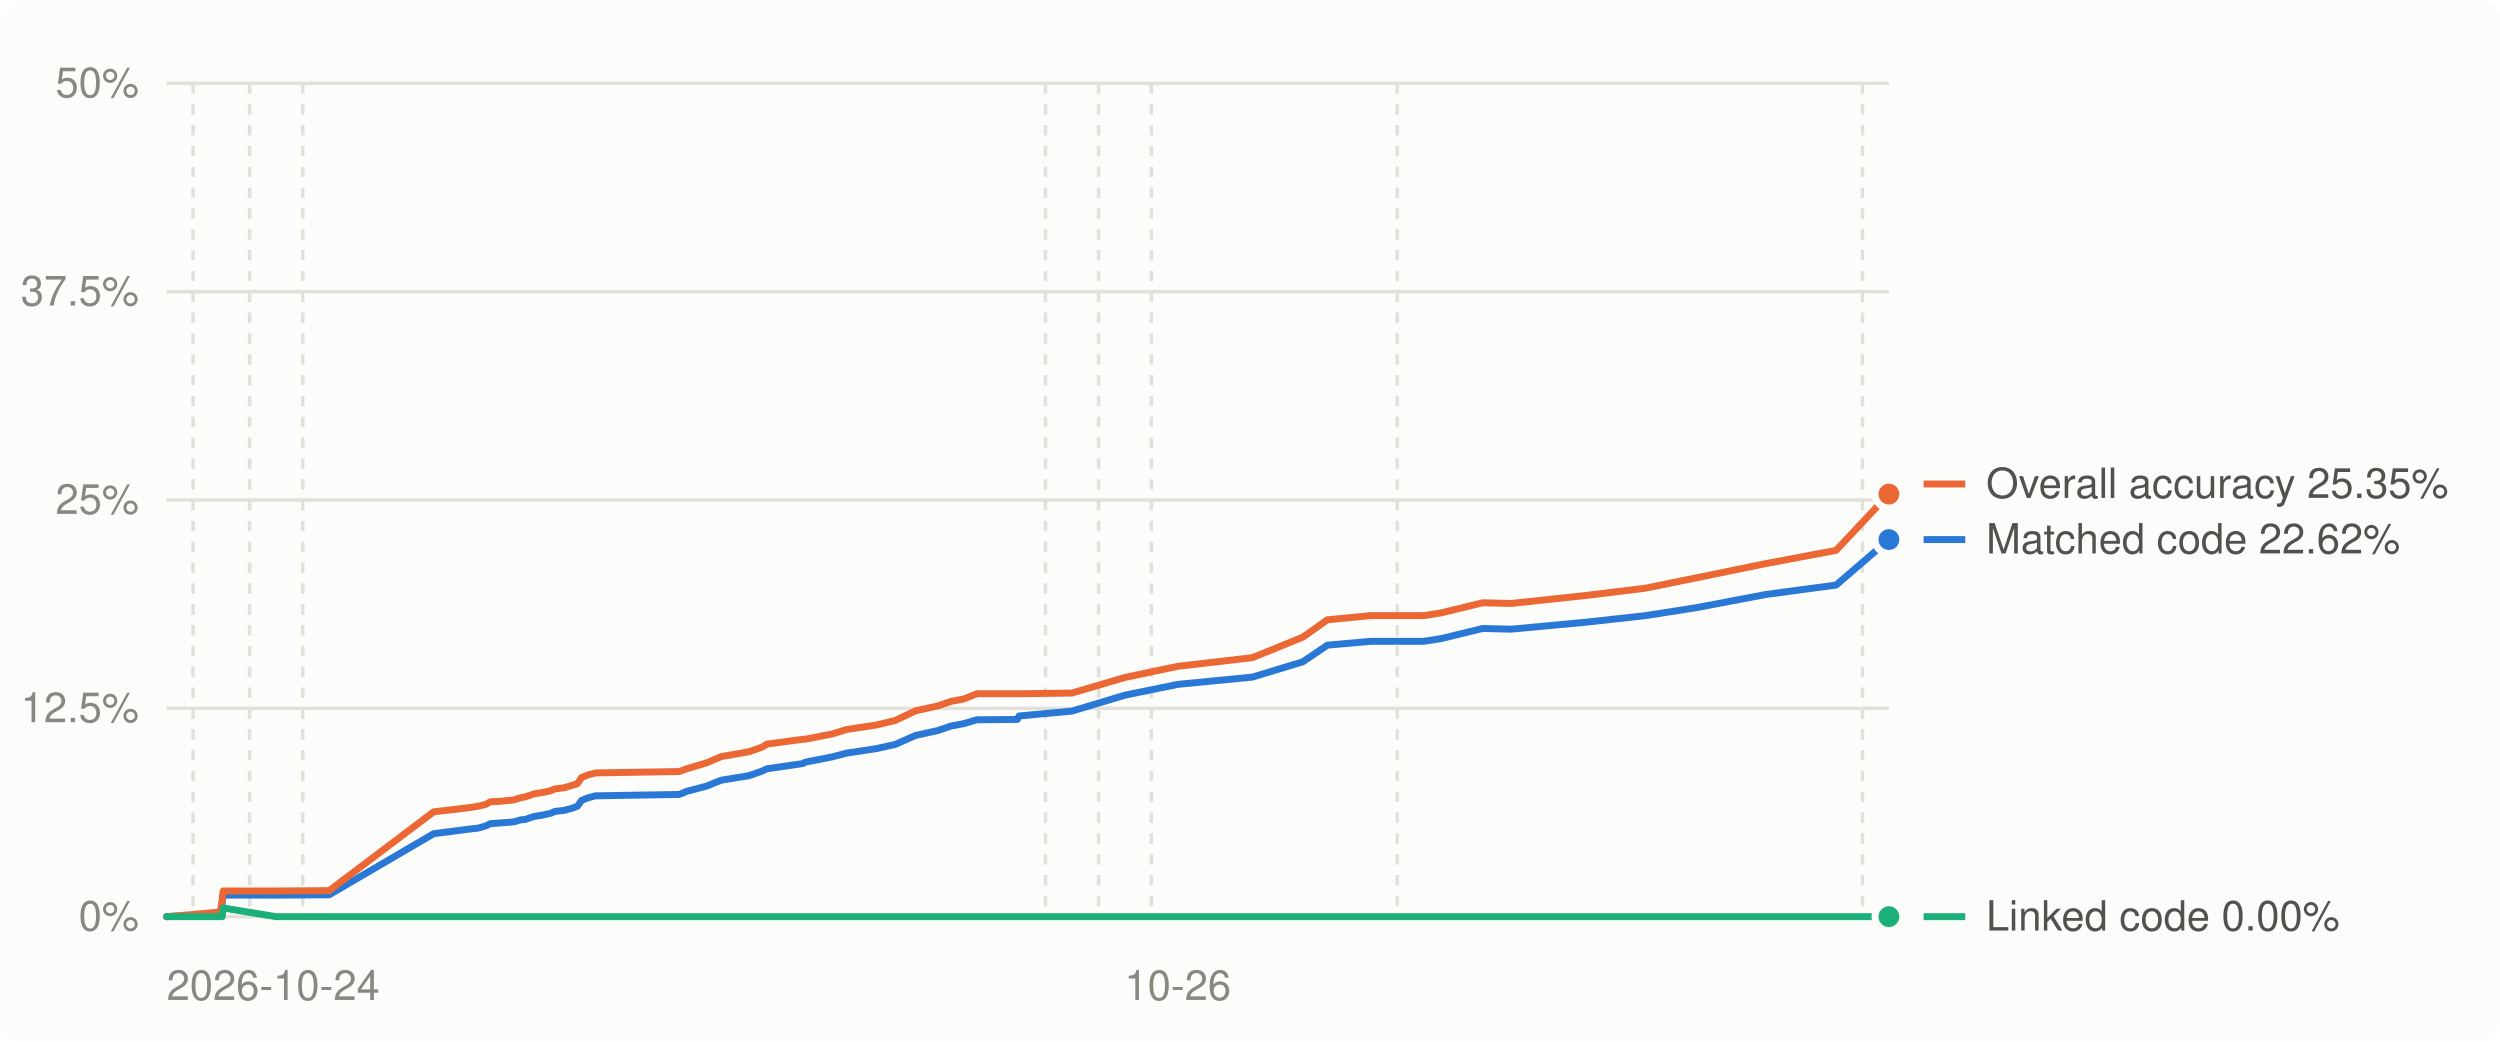
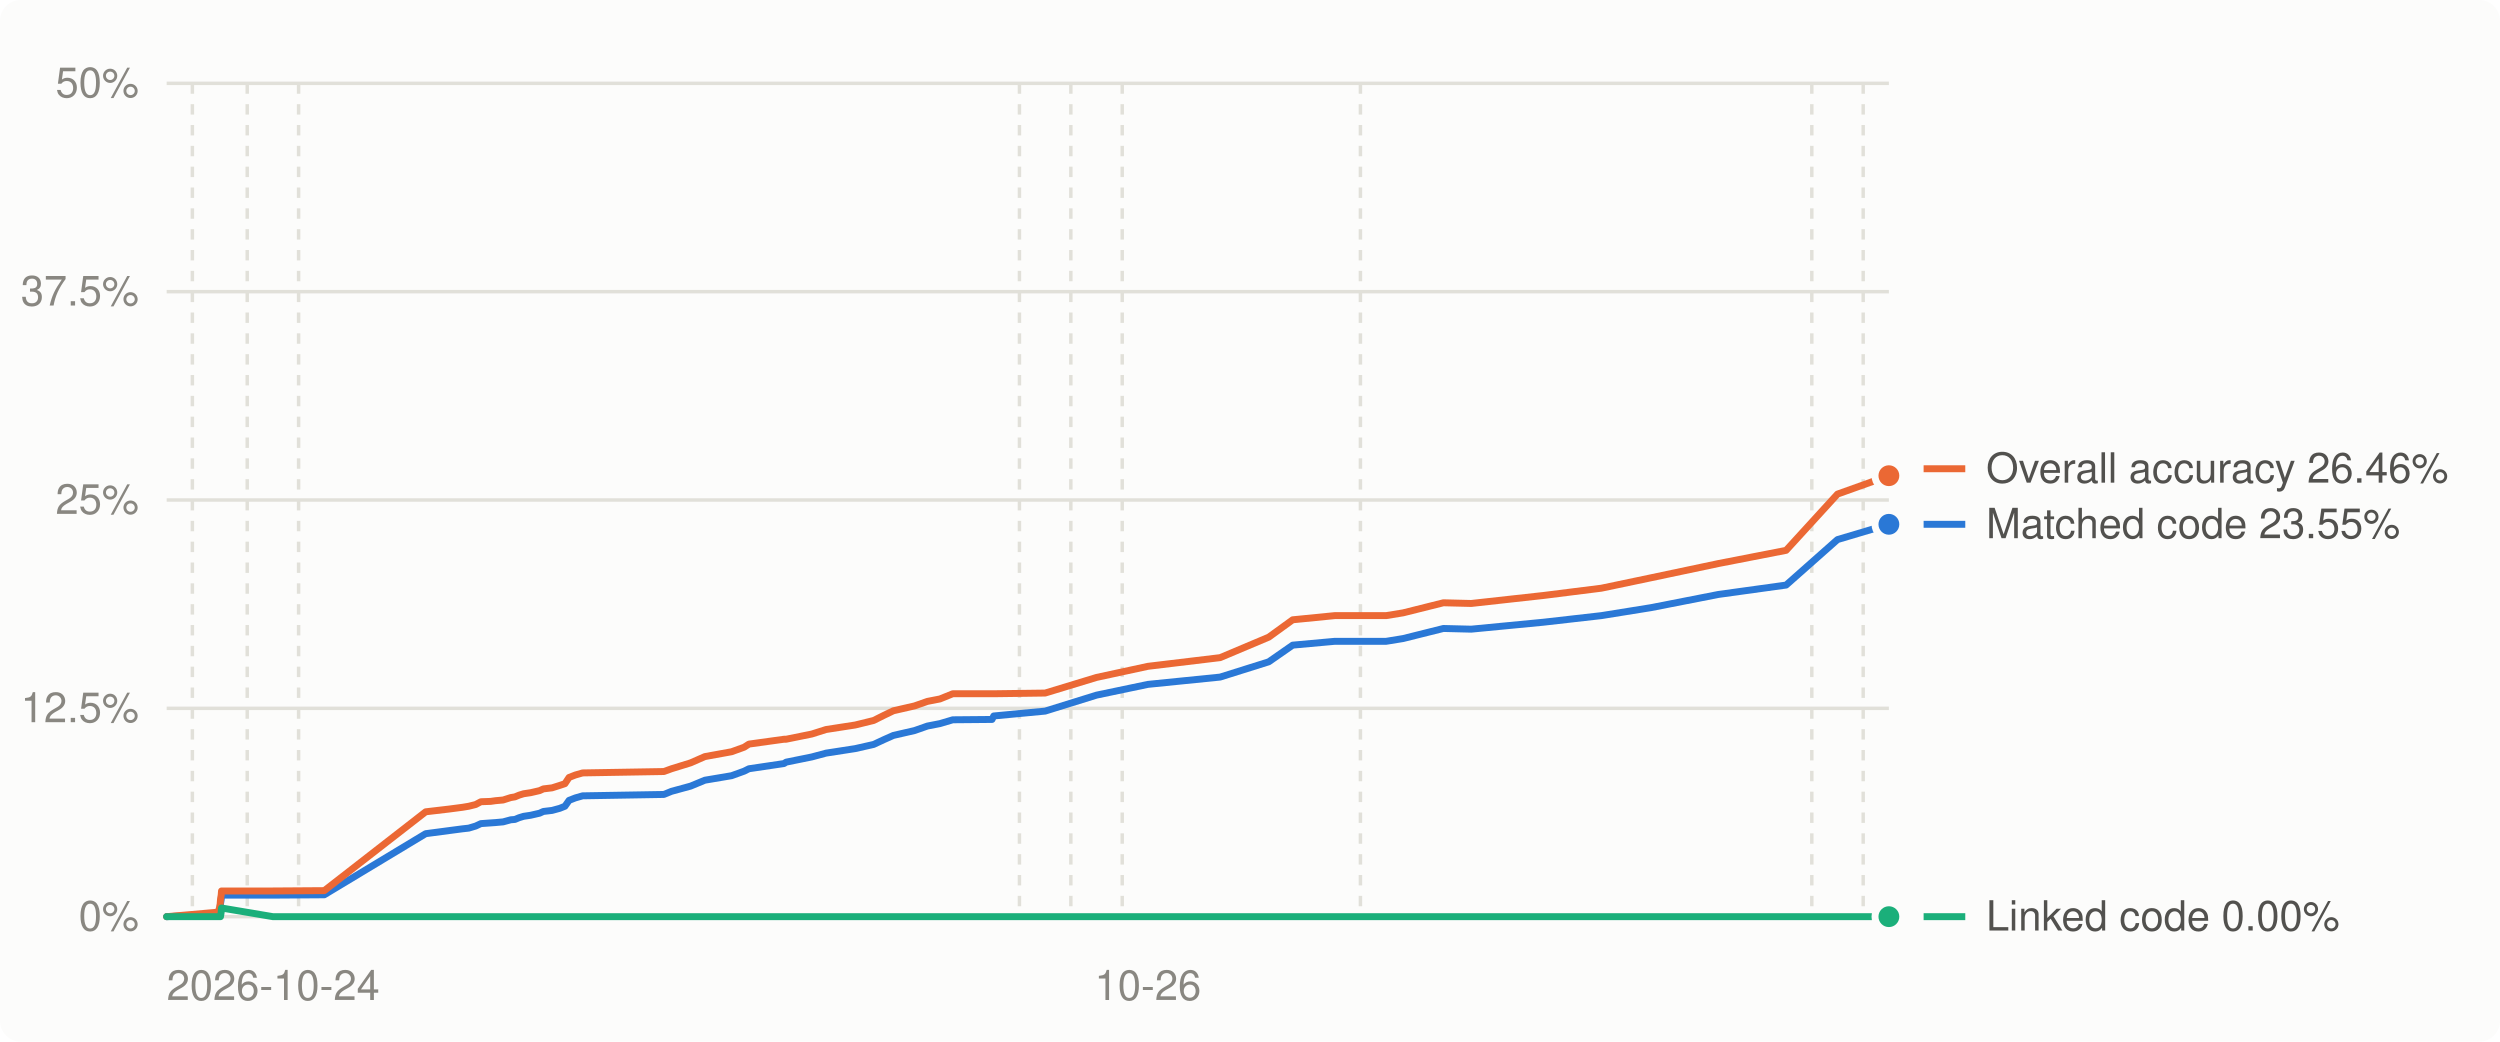
<svg xmlns="http://www.w3.org/2000/svg" viewBox="0 0 720 300" width="720" height="300" role="img" aria-label="Decompilation progress over time (USA)">
  <style>
.bg{fill:#fcfcfb}.grid{stroke:#e1e0d9}.muted{fill:#898781}.lbl{fill:#52514e}.ln0{stroke:#2a78d6}.dot0{fill:#2a78d6;stroke:#fcfcfb}.ln1{stroke:#eb6834}.dot1{fill:#eb6834;stroke:#fcfcfb}.ln2{stroke:#1baf7a}.dot2{fill:#1baf7a;stroke:#fcfcfb}
@media (prefers-color-scheme: dark){.bg{fill:#1a1a19}.grid{stroke:#2c2c2a}.muted{fill:#898781}.lbl{fill:#c3c2b7}.ln0{stroke:#3987e5}.dot0{fill:#3987e5;stroke:#1a1a19}.ln1{stroke:#d95926}.dot1{fill:#d95926;stroke:#1a1a19}.ln2{stroke:#199e70}.dot2{fill:#199e70;stroke:#1a1a19}}
text{font:12px -apple-system,BlinkMacSystemFont,'Segoe UI',Helvetica,Arial,sans-serif}
</style>
  <rect class="bg" width="720" height="300" rx="6" />
  <line x1="48" x2="544" y1="264.0" y2="264.0" class="grid" stroke-width="1" />
  <text x="40" y="268.0" class="muted" text-anchor="end">0%</text>
  <line x1="48" x2="544" y1="204.0" y2="204.0" class="grid" stroke-width="1" />
  <text x="40" y="208.0" class="muted" text-anchor="end">12.5%</text>
  <line x1="48" x2="544" y1="144.0" y2="144.0" class="grid" stroke-width="1" />
  <text x="40" y="148.0" class="muted" text-anchor="end">25%</text>
  <line x1="48" x2="544" y1="84.0" y2="84.0" class="grid" stroke-width="1" />
  <text x="40" y="88.0" class="muted" text-anchor="end">37.5%</text>
  <line x1="48" x2="544" y1="24.0" y2="24.0" class="grid" stroke-width="1" />
  <text x="40" y="28.0" class="muted" text-anchor="end">50%</text>
-   <line x1="55.6" x2="55.6" y1="24" y2="264" class="grid" stroke-width="1" stroke-dasharray="3 3" />
-   <line x1="71.9" x2="71.9" y1="24" y2="264" class="grid" stroke-width="1" stroke-dasharray="3 3" />
-   <line x1="87.2" x2="87.2" y1="24" y2="264" class="grid" stroke-width="1" stroke-dasharray="3 3" />
-   <line x1="301.1" x2="301.1" y1="24" y2="264" class="grid" stroke-width="1" stroke-dasharray="3 3" />
-   <line x1="316.4" x2="316.4" y1="24" y2="264" class="grid" stroke-width="1" stroke-dasharray="3 3" />
-   <line x1="331.6" x2="331.6" y1="24" y2="264" class="grid" stroke-width="1" stroke-dasharray="3 3" />
-   <line x1="402.4" x2="402.4" y1="24" y2="264" class="grid" stroke-width="1" stroke-dasharray="3 3" />
-   <line x1="536.4" x2="536.4" y1="24" y2="264" class="grid" stroke-width="1" stroke-dasharray="3 3" />
+   <line x1="55.4" x2="55.4" y1="24" y2="264" class="grid" stroke-width="1" stroke-dasharray="3 3" />
+   <line x1="71.2" x2="71.2" y1="24" y2="264" class="grid" stroke-width="1" stroke-dasharray="3 3" />
+   <line x1="86.0" x2="86.0" y1="24" y2="264" class="grid" stroke-width="1" stroke-dasharray="3 3" />
+   <line x1="293.6" x2="293.6" y1="24" y2="264" class="grid" stroke-width="1" stroke-dasharray="3 3" />
+   <line x1="308.4" x2="308.4" y1="24" y2="264" class="grid" stroke-width="1" stroke-dasharray="3 3" />
+   <line x1="323.2" x2="323.2" y1="24" y2="264" class="grid" stroke-width="1" stroke-dasharray="3 3" />
+   <line x1="391.8" x2="391.8" y1="24" y2="264" class="grid" stroke-width="1" stroke-dasharray="3 3" />
+   <line x1="521.8" x2="521.8" y1="24" y2="264" class="grid" stroke-width="1" stroke-dasharray="3 3" />
+   <line x1="536.6" x2="536.6" y1="24" y2="264" class="grid" stroke-width="1" stroke-dasharray="3 3" />
  <text class="muted" x="48.0" y="288" text-anchor="start">2026-10-24</text>
-   <text class="muted" x="339.2" y="288" text-anchor="middle">10-26</text>
-   <polyline points="48.0,264.0 63.2,263.3 63.7,262.2 63.8,261.5 64.0,260.3 64.1,259.1 64.3,257.8 79.5,257.8 94.8,257.7 124.9,240.1 131.9,239.2 135.8,238.7 137.7,238.5 139.8,237.9 141.3,237.2 144.1,237.0 145.6,236.9 147.9,236.7 150.1,236.1 151.3,236.0 152.7,235.5 154.0,235.1 156.0,234.8 158.7,234.2 159.8,233.7 162.4,233.4 164.7,232.8 166.3,232.2 167.5,230.5 169.3,229.8 171.5,229.2 195.6,228.8 197.8,227.9 203.5,226.4 207.7,224.7 215.7,223.4 219.4,222.1 220.9,221.4 231.3,219.9 231.9,219.5 239.6,218.0 243.8,216.9 252.4,215.6 257.8,214.4 261.0,213.0 263.7,211.8 270.1,210.4 273.9,209.1 277.6,208.4 281.3,207.3 293.0,207.2 293.5,206.2 308.7,204.8 324.0,200.2 339.2,197.1 360.7,195.0 375.2,190.6 382.3,185.8 394.8,184.7 410.0,184.7 415.1,183.9 427.0,181.0 435.2,181.2 456.7,179.2 473.9,177.3 488.6,175.0 508.6,171.2 528.8,168.5 544.0,155.4" fill="none" class="ln0" stroke-width="2" stroke-linejoin="round" stroke-linecap="round" />
-   <polyline points="48.0,264.0 63.2,262.7 63.7,261.5 63.8,260.4 64.0,259.1 64.1,257.8 64.3,256.6 79.5,256.6 94.8,256.5 124.9,233.8 131.9,233.0 135.8,232.5 137.7,232.2 139.8,231.7 141.3,230.9 144.1,230.8 145.6,230.6 147.9,230.4 150.1,229.7 151.3,229.5 152.7,229.0 154.0,228.6 156.0,228.3 158.7,227.7 159.8,227.2 162.4,226.9 164.7,226.2 166.3,225.7 167.5,223.9 169.3,223.2 171.5,222.6 195.6,222.2 197.8,221.4 203.5,219.7 207.7,217.9 215.7,216.5 219.4,215.2 220.9,214.3 231.3,212.9 231.9,212.9 239.6,211.4 243.8,210.1 252.4,208.8 257.8,207.5 261.0,206.0 263.7,204.7 270.1,203.3 273.9,202.0 277.6,201.3 281.3,199.8 293.0,199.8 293.5,199.8 308.7,199.6 324.0,195.1 339.2,191.9 360.7,189.4 375.2,183.5 382.3,178.5 394.8,177.3 410.0,177.3 415.1,176.5 427.0,173.6 435.2,173.8 456.7,171.5 473.9,169.4 488.6,166.4 508.6,162.3 528.8,158.5 544.0,142.3" fill="none" class="ln1" stroke-width="2" stroke-linejoin="round" stroke-linecap="round" />
-   <polyline points="48.0,264.0 63.2,264.0 63.7,264.0 63.8,264.0 64.0,264.0 64.1,262.7 64.3,261.5 79.5,264.0 94.8,264.0 124.9,264.0 131.9,264.0 135.8,264.0 137.7,264.0 139.8,264.0 141.3,264.0 144.1,264.0 145.6,264.0 147.9,264.0 150.1,264.0 151.3,264.0 152.7,264.0 154.0,264.0 156.0,264.0 158.7,264.0 159.8,264.0 162.4,264.0 164.7,264.0 166.3,264.0 167.5,264.0 169.3,264.0 171.5,264.0 195.6,264.0 197.8,264.0 203.5,264.0 207.7,264.0 215.7,264.0 219.4,264.0 220.9,264.0 231.3,264.0 231.9,264.0 239.6,264.0 243.8,264.0 252.4,264.0 257.8,264.0 261.0,264.0 263.7,264.0 270.1,264.0 273.9,264.0 277.6,264.0 281.3,264.0 293.0,264.0 293.5,264.0 308.7,264.0 324.0,264.0 339.2,264.0 360.7,264.0 375.2,264.0 382.3,264.0 394.8,264.0 410.0,264.0 415.1,264.0 427.0,264.0 435.2,264.0 456.7,264.0 473.9,264.0 488.6,264.0 508.6,264.0 528.8,264.0 544.0,264.0" fill="none" class="ln2" stroke-width="2" stroke-linejoin="round" stroke-linecap="round" />
-   <circle cx="544.0" cy="155.4" r="4" class="dot0" stroke-width="2" />
-   <circle cx="544.0" cy="142.3" r="4" class="dot1" stroke-width="2" />
+   <text class="muted" x="330.6" y="288" text-anchor="middle">10-26</text>
+   <polyline points="48.0,264.0 62.8,263.3 63.2,262.2 63.4,261.5 63.5,260.3 63.7,259.1 63.8,257.8 78.6,257.8 93.4,257.7 122.6,240.1 129.4,239.2 133.2,238.7 135.0,238.5 137.0,237.9 138.5,237.2 141.3,237.0 142.7,236.9 144.9,236.7 147.1,236.1 148.3,236.0 149.5,235.5 150.8,235.1 152.8,234.8 155.4,234.2 156.5,233.7 159.0,233.4 161.2,232.8 162.7,232.2 163.9,230.5 165.7,229.8 167.8,229.2 191.2,228.8 193.4,227.9 198.9,226.4 203.0,224.7 210.7,223.4 214.3,222.1 215.7,221.4 225.8,219.9 226.4,219.5 233.8,218.0 237.9,216.9 246.3,215.6 251.6,214.4 254.6,213.0 257.3,211.8 263.4,210.4 267.1,209.1 270.7,208.4 274.4,207.3 285.7,207.2 286.2,206.2 301.0,204.8 315.8,200.2 330.6,197.1 351.4,195.0 365.4,190.6 372.3,185.8 384.4,184.7 399.2,184.7 404.1,183.9 415.7,181.0 423.7,181.2 444.5,179.2 461.2,177.3 475.5,175.0 494.9,171.2 514.4,168.5 529.2,155.4 544.0,151.0" fill="none" class="ln0" stroke-width="2" stroke-linejoin="round" stroke-linecap="round" />
+   <polyline points="48.0,264.0 62.8,262.7 63.2,261.5 63.4,260.4 63.5,259.1 63.7,257.8 63.8,256.6 78.6,256.6 93.4,256.5 122.6,233.8 129.4,233.0 133.2,232.5 135.0,232.2 137.0,231.7 138.5,230.9 141.3,230.8 142.7,230.6 144.9,230.4 147.1,229.7 148.3,229.5 149.5,229.0 150.8,228.6 152.8,228.3 155.4,227.7 156.5,227.2 159.0,226.9 161.2,226.2 162.7,225.7 163.9,223.9 165.7,223.2 167.8,222.6 191.2,222.2 193.4,221.4 198.9,219.7 203.0,217.9 210.7,216.5 214.3,215.2 215.7,214.3 225.8,212.9 226.4,212.9 233.8,211.4 237.9,210.1 246.3,208.8 251.6,207.5 254.6,206.0 257.3,204.7 263.4,203.3 267.1,202.0 270.7,201.3 274.4,199.8 285.7,199.8 286.2,199.8 301.0,199.6 315.8,195.1 330.6,191.9 351.4,189.4 365.4,183.5 372.3,178.5 384.4,177.3 399.2,177.3 404.1,176.5 415.7,173.6 423.7,173.8 444.5,171.5 461.2,169.4 475.5,166.4 494.9,162.3 514.4,158.5 529.2,142.3 544.0,137.0" fill="none" class="ln1" stroke-width="2" stroke-linejoin="round" stroke-linecap="round" />
+   <polyline points="48.0,264.0 62.8,264.0 63.2,264.0 63.4,264.0 63.5,264.0 63.7,262.7 63.8,261.5 78.6,264.0 93.4,264.0 122.6,264.0 129.4,264.0 133.2,264.0 135.0,264.0 137.0,264.0 138.5,264.0 141.3,264.0 142.7,264.0 144.9,264.0 147.1,264.0 148.3,264.0 149.5,264.0 150.8,264.0 152.8,264.0 155.4,264.0 156.5,264.0 159.0,264.0 161.2,264.0 162.7,264.0 163.9,264.0 165.7,264.0 167.8,264.0 191.2,264.0 193.4,264.0 198.9,264.0 203.0,264.0 210.7,264.0 214.3,264.0 215.7,264.0 225.8,264.0 226.4,264.0 233.8,264.0 237.9,264.0 246.3,264.0 251.6,264.0 254.6,264.0 257.3,264.0 263.4,264.0 267.1,264.0 270.7,264.0 274.4,264.0 285.7,264.0 286.2,264.0 301.0,264.0 315.8,264.0 330.6,264.0 351.4,264.0 365.4,264.0 372.3,264.0 384.4,264.0 399.2,264.0 404.1,264.0 415.7,264.0 423.7,264.0 444.5,264.0 461.2,264.0 475.5,264.0 494.9,264.0 514.4,264.0 529.2,264.0 544.0,264.0" fill="none" class="ln2" stroke-width="2" stroke-linejoin="round" stroke-linecap="round" />
+   <circle cx="544.0" cy="151.0" r="4" class="dot0" stroke-width="2" />
+   <circle cx="544.0" cy="137.0" r="4" class="dot1" stroke-width="2" />
  <circle cx="544.0" cy="264.0" r="4" class="dot2" stroke-width="2" />
  <line x1="554" x2="566" y1="264.0" y2="264.0" class="ln2" stroke-width="2" />
  <text class="lbl" x="572" y="268.0">Linked code 0.00%</text>
-   <line x1="554" x2="566" y1="155.4" y2="155.4" class="ln0" stroke-width="2" />
-   <text class="lbl" x="572" y="159.4">Matched code 22.62%</text>
-   <line x1="554" x2="566" y1="139.4" y2="139.4" class="ln1" stroke-width="2" />
-   <text class="lbl" x="572" y="143.4">Overall accuracy 25.35%</text>
+   <line x1="554" x2="566" y1="151.0" y2="151.0" class="ln0" stroke-width="2" />
+   <text class="lbl" x="572" y="155.0">Matched code 23.55%</text>
+   <line x1="554" x2="566" y1="135.0" y2="135.0" class="ln1" stroke-width="2" />
+   <text class="lbl" x="572" y="139.0">Overall accuracy 26.46%</text>
</svg>
